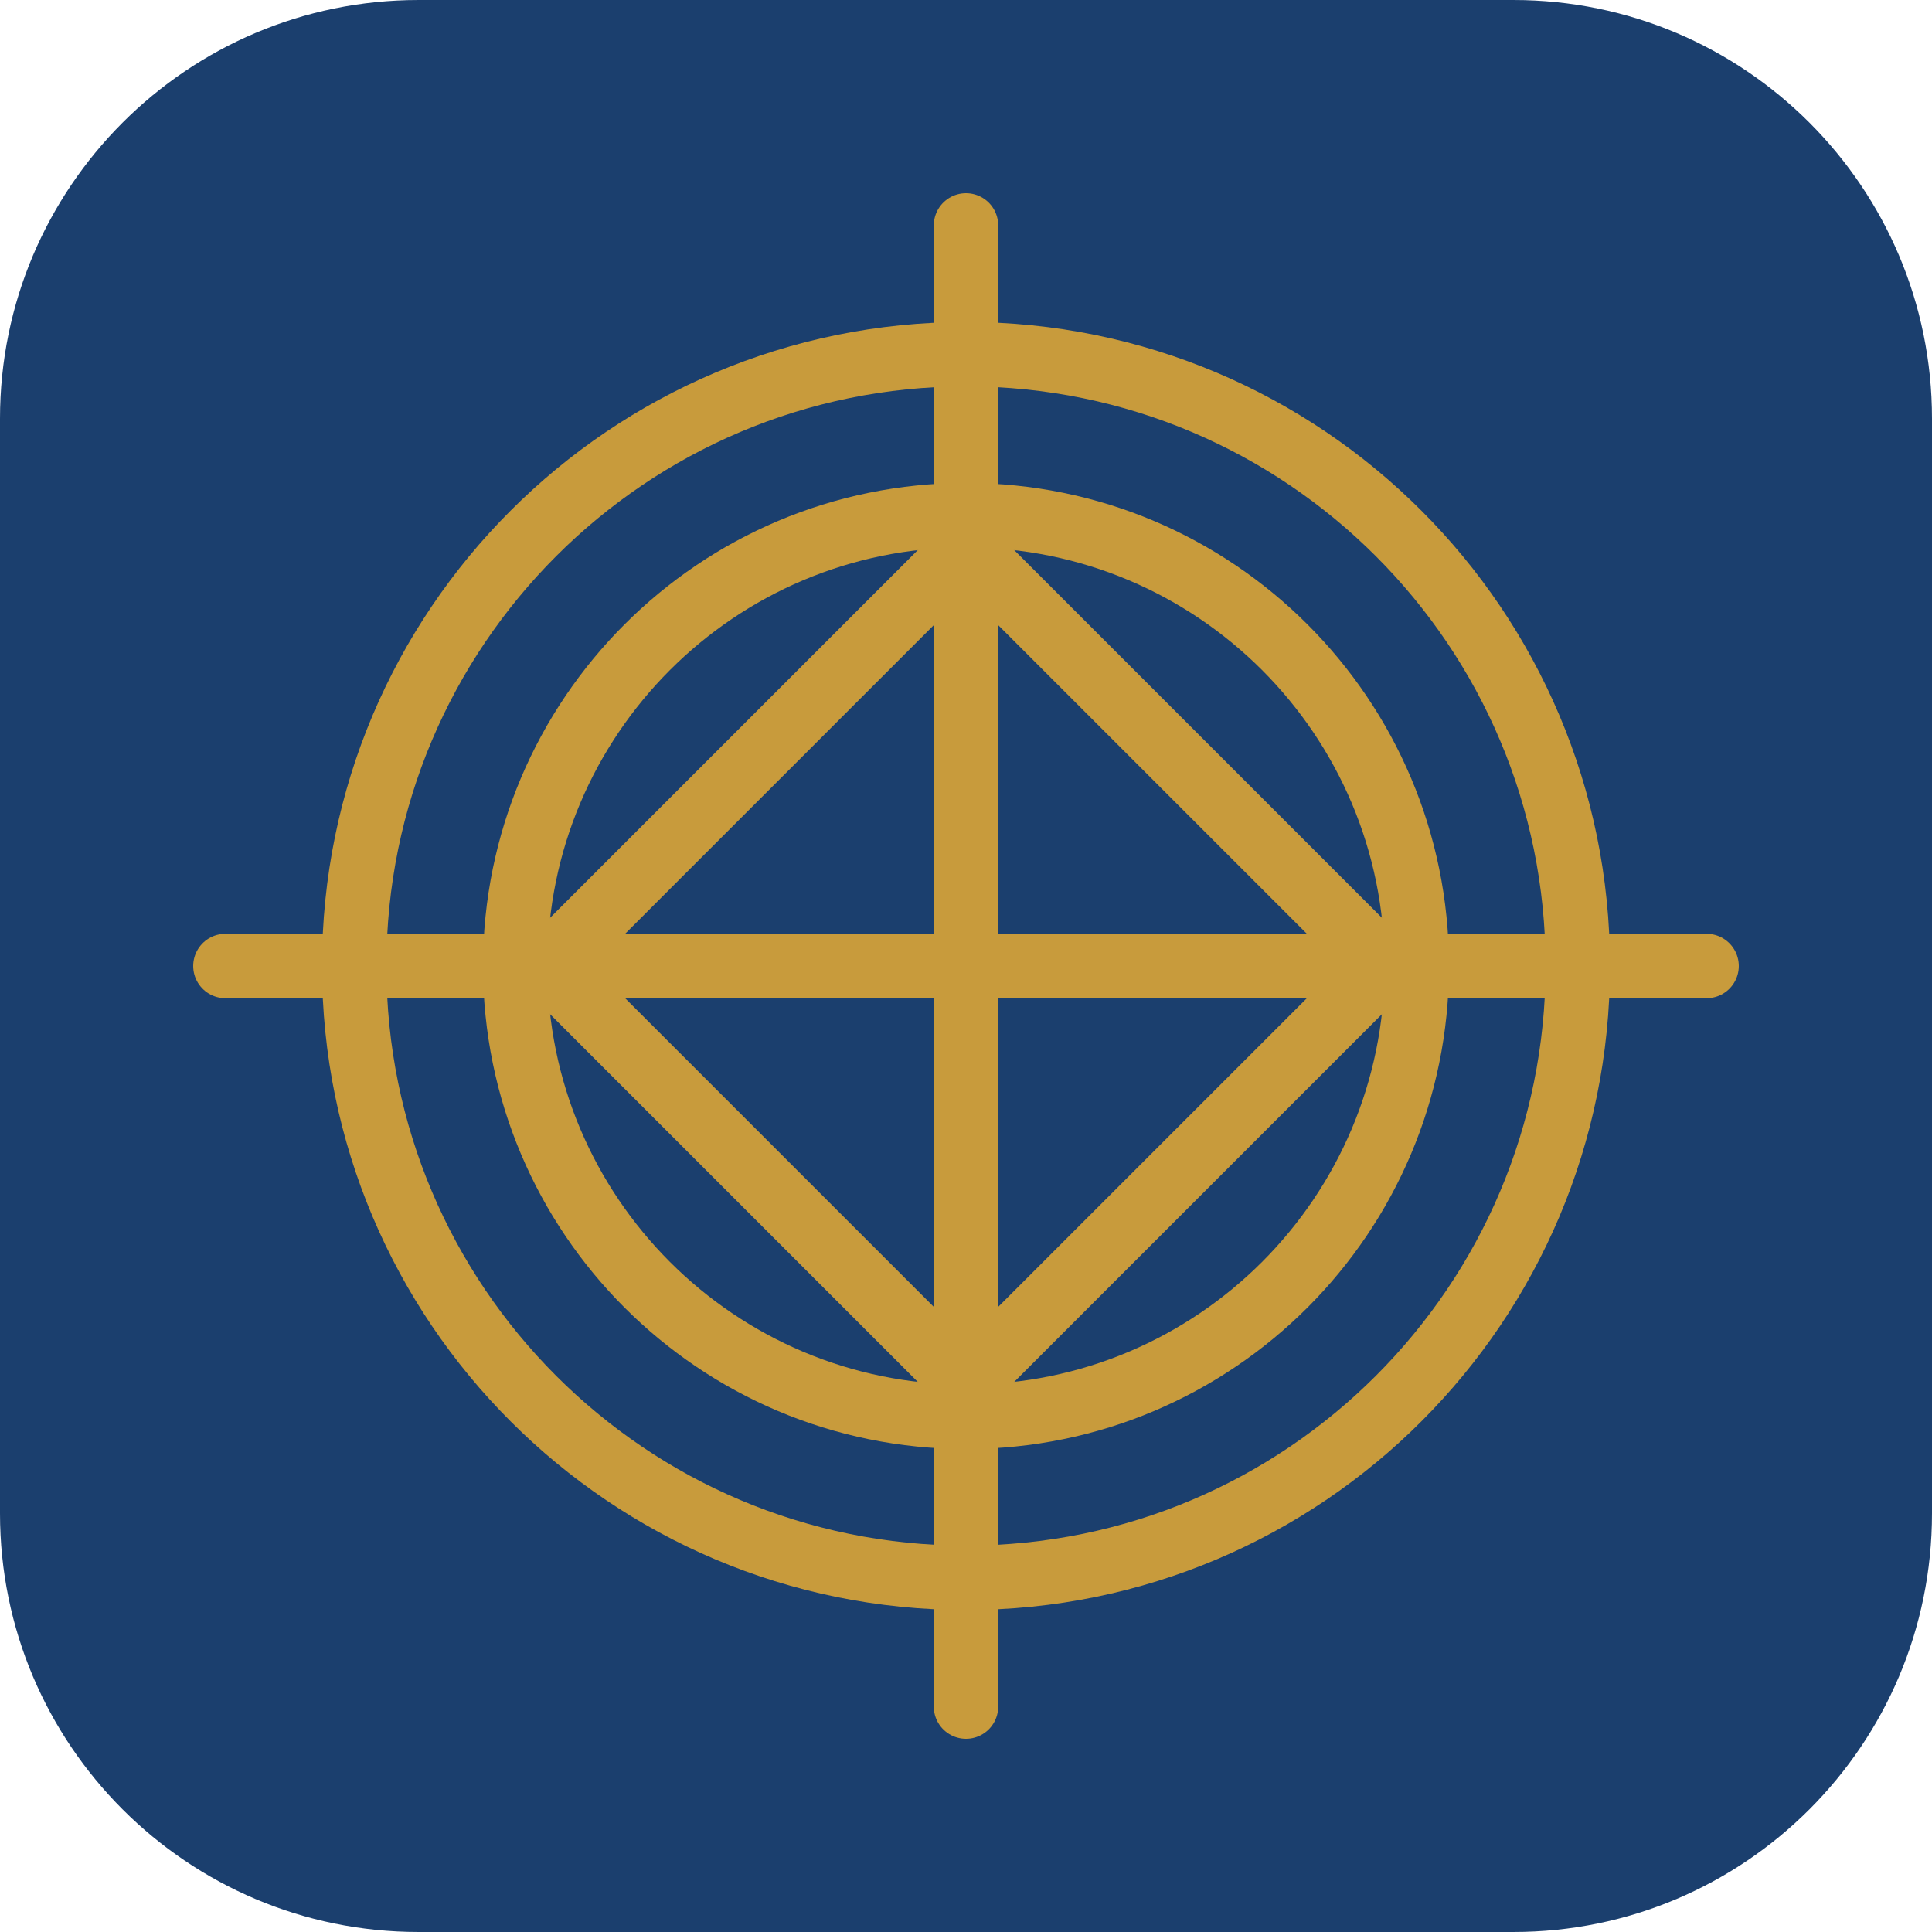
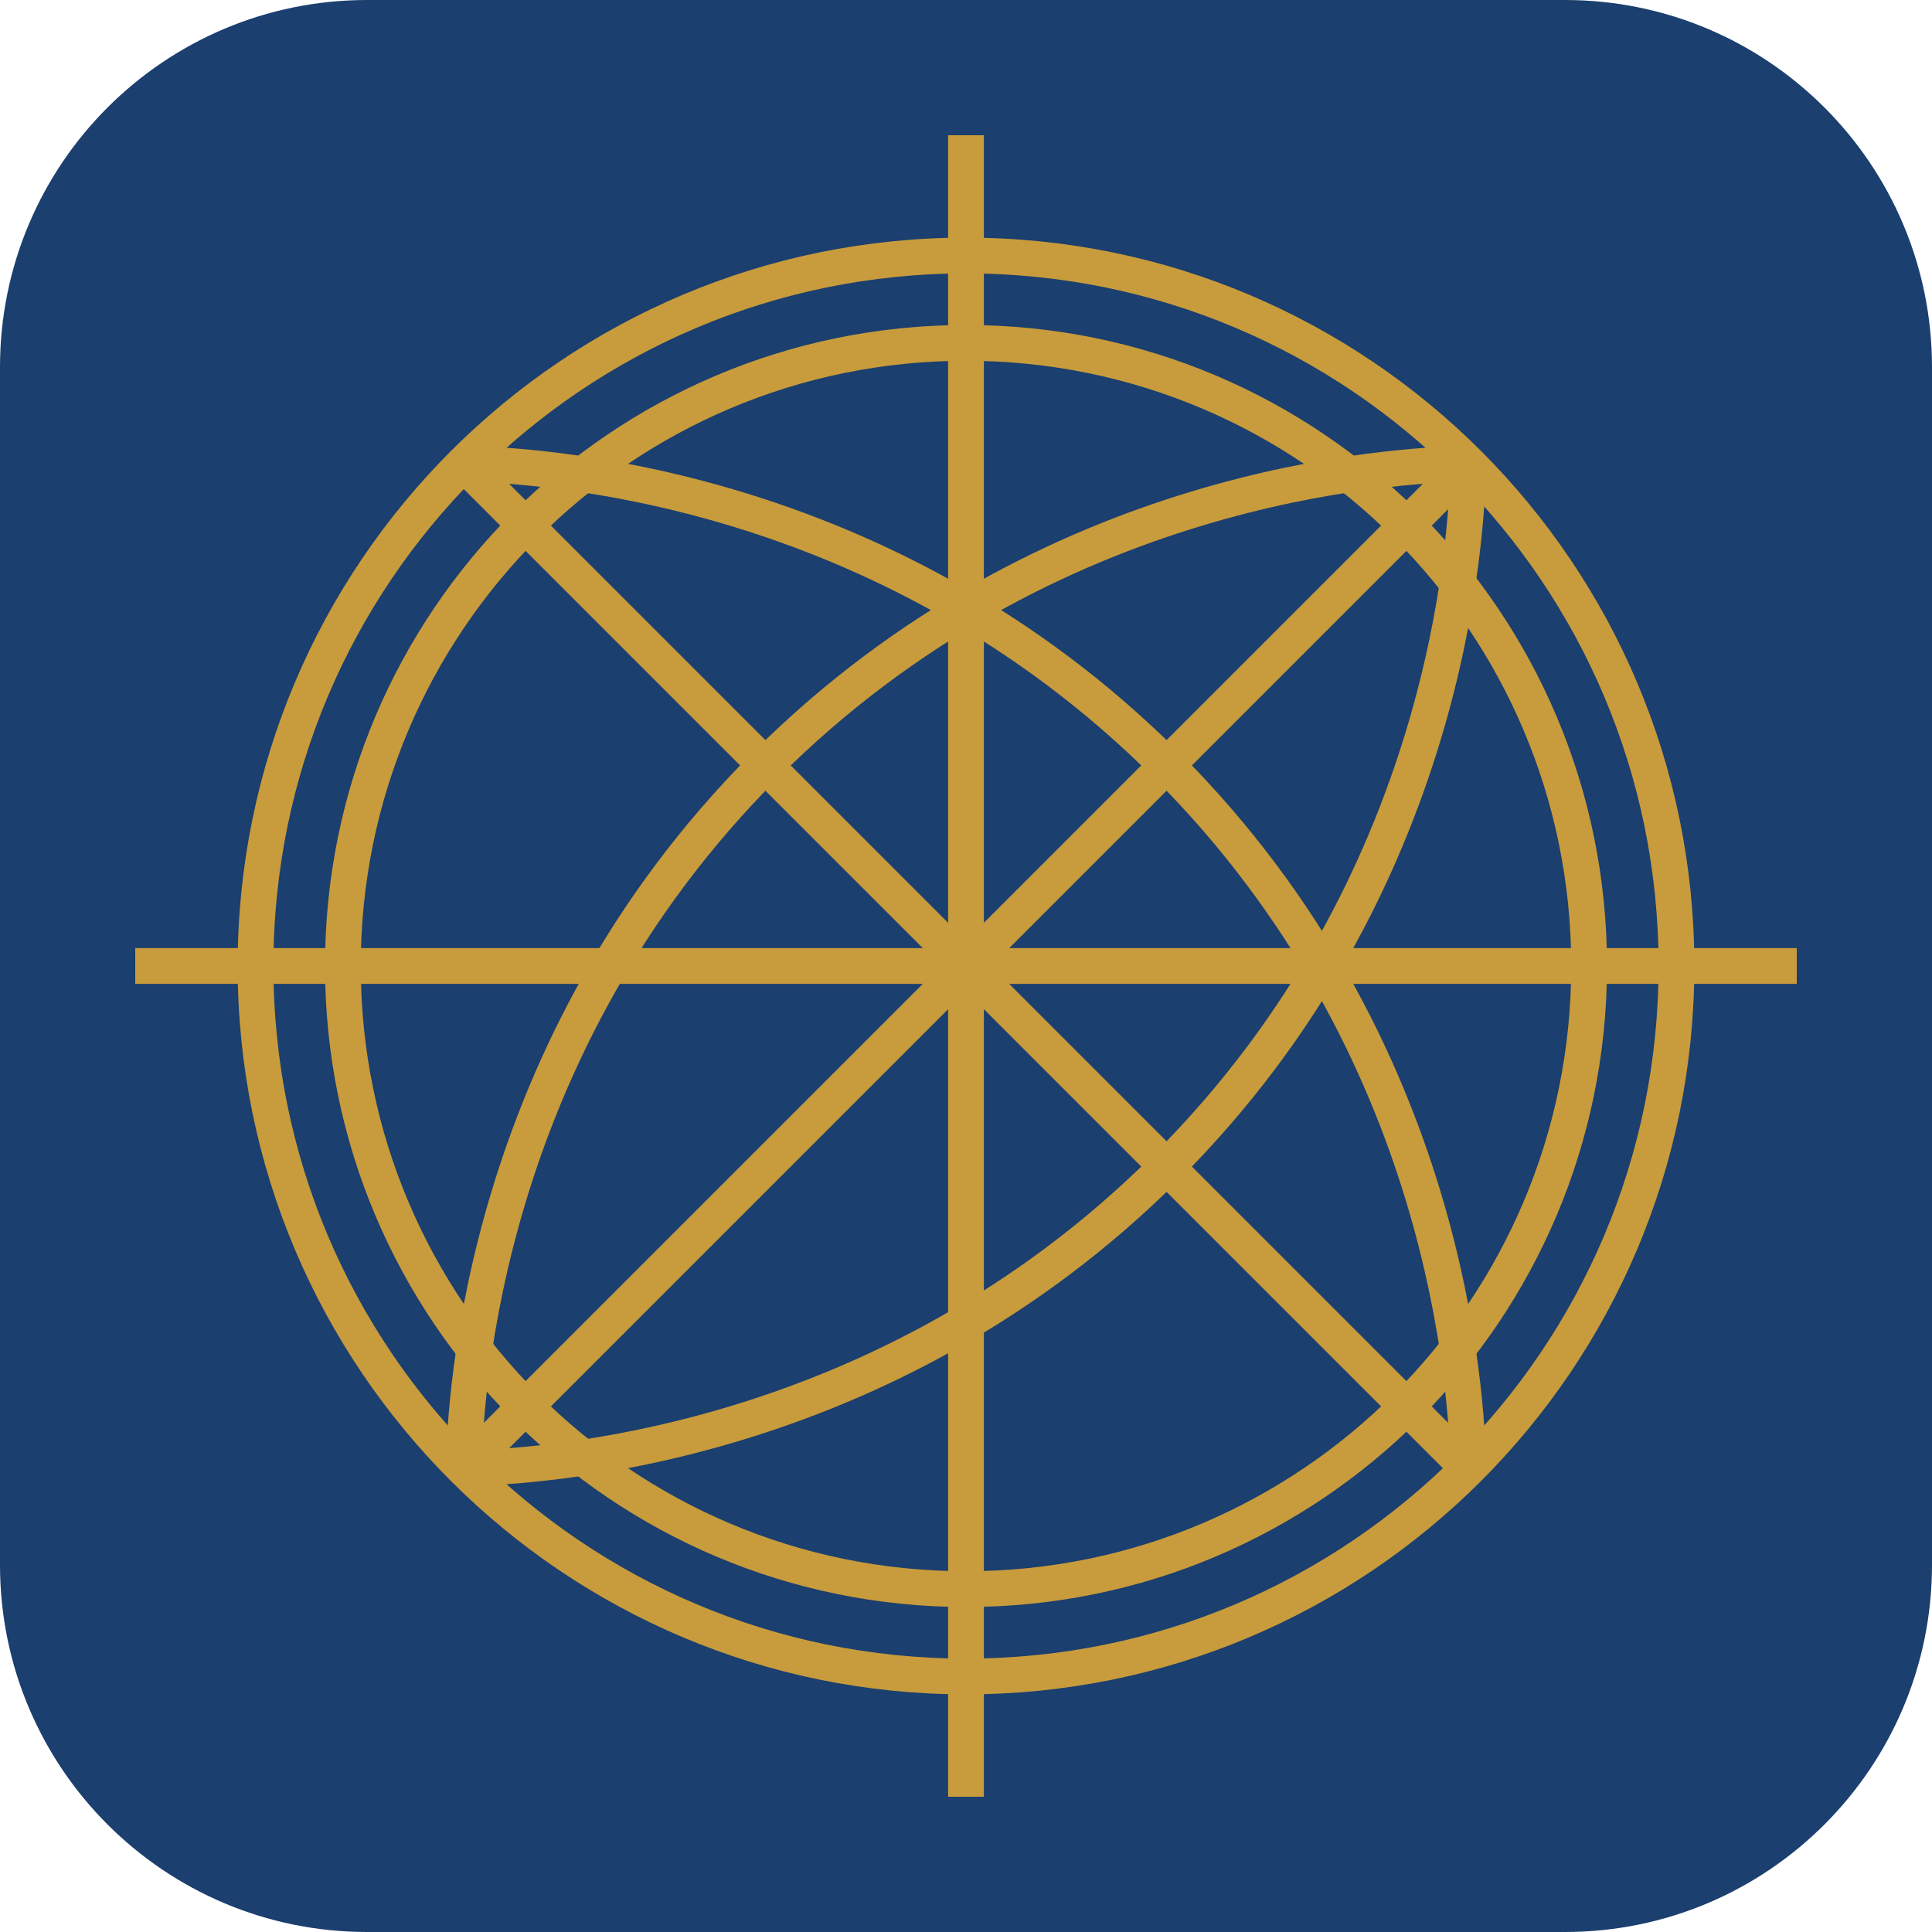
- <svg xmlns="http://www.w3.org/2000/svg" width="120" height="120" viewBox="0 0 120 120">
-   <rect width="120" height="120" rx="26" fill="#1B3F6E" />
-   <g fill="none" stroke="#C89B3C" stroke-width="4" stroke-linecap="round" stroke-linejoin="round">
-     <circle cx="60" cy="60" r="38" />
-     <circle cx="60" cy="60" r="28" />
-     <line x1="60" y1="14" x2="60" y2="106" />
-     <line x1="14" y1="60" x2="106" y2="60" />
-     <path d="M60 34 L86 60 L60 86 L34 60 Z" />
+ <svg xmlns="http://www.w3.org/2000/svg" viewBox="0 0 157.88 157.88">
+   <rect width="157.88" height="157.88" rx="30" fill="#1B3F6E" />
+   <g transform="translate(78.94,78.94) scale(0.86) translate(-78.94,-78.94)" fill="none" stroke="#c89b3c" stroke-width="3.4" stroke-miterlimit="10">
+     <circle cx="78.94" cy="78.94" r="67.51" />
+     <circle cx="78.94" cy="78.94" r="59.21" />
+     <path d="M78.94,0v157.88" />
+     <path d="M157.88,78.94H0" />
+     <path d="M126.68,31.2c-31.83,31.83-63.65,63.65-95.48,95.48" />
+     <path d="M31.2,31.2c31.83,31.83,63.65,63.65,95.48,95.48" />
+     <path d="M31.2,31.2c6.93.18,39.89,1.75,66.81,28.67,26.92,26.92,28.49,59.87,28.67,66.8" />
+     <path d="M31.2,126.68c.18-6.93,1.75-39.89,28.67-66.81,26.92-26.92,59.87-28.49,66.8-28.67" />
+     <path d="M126.68,31.2c-.18,6.93-1.75,39.89-28.67,66.81-26.92,26.92-59.87,28.49-66.8,28.67" />
  </g>
</svg>
